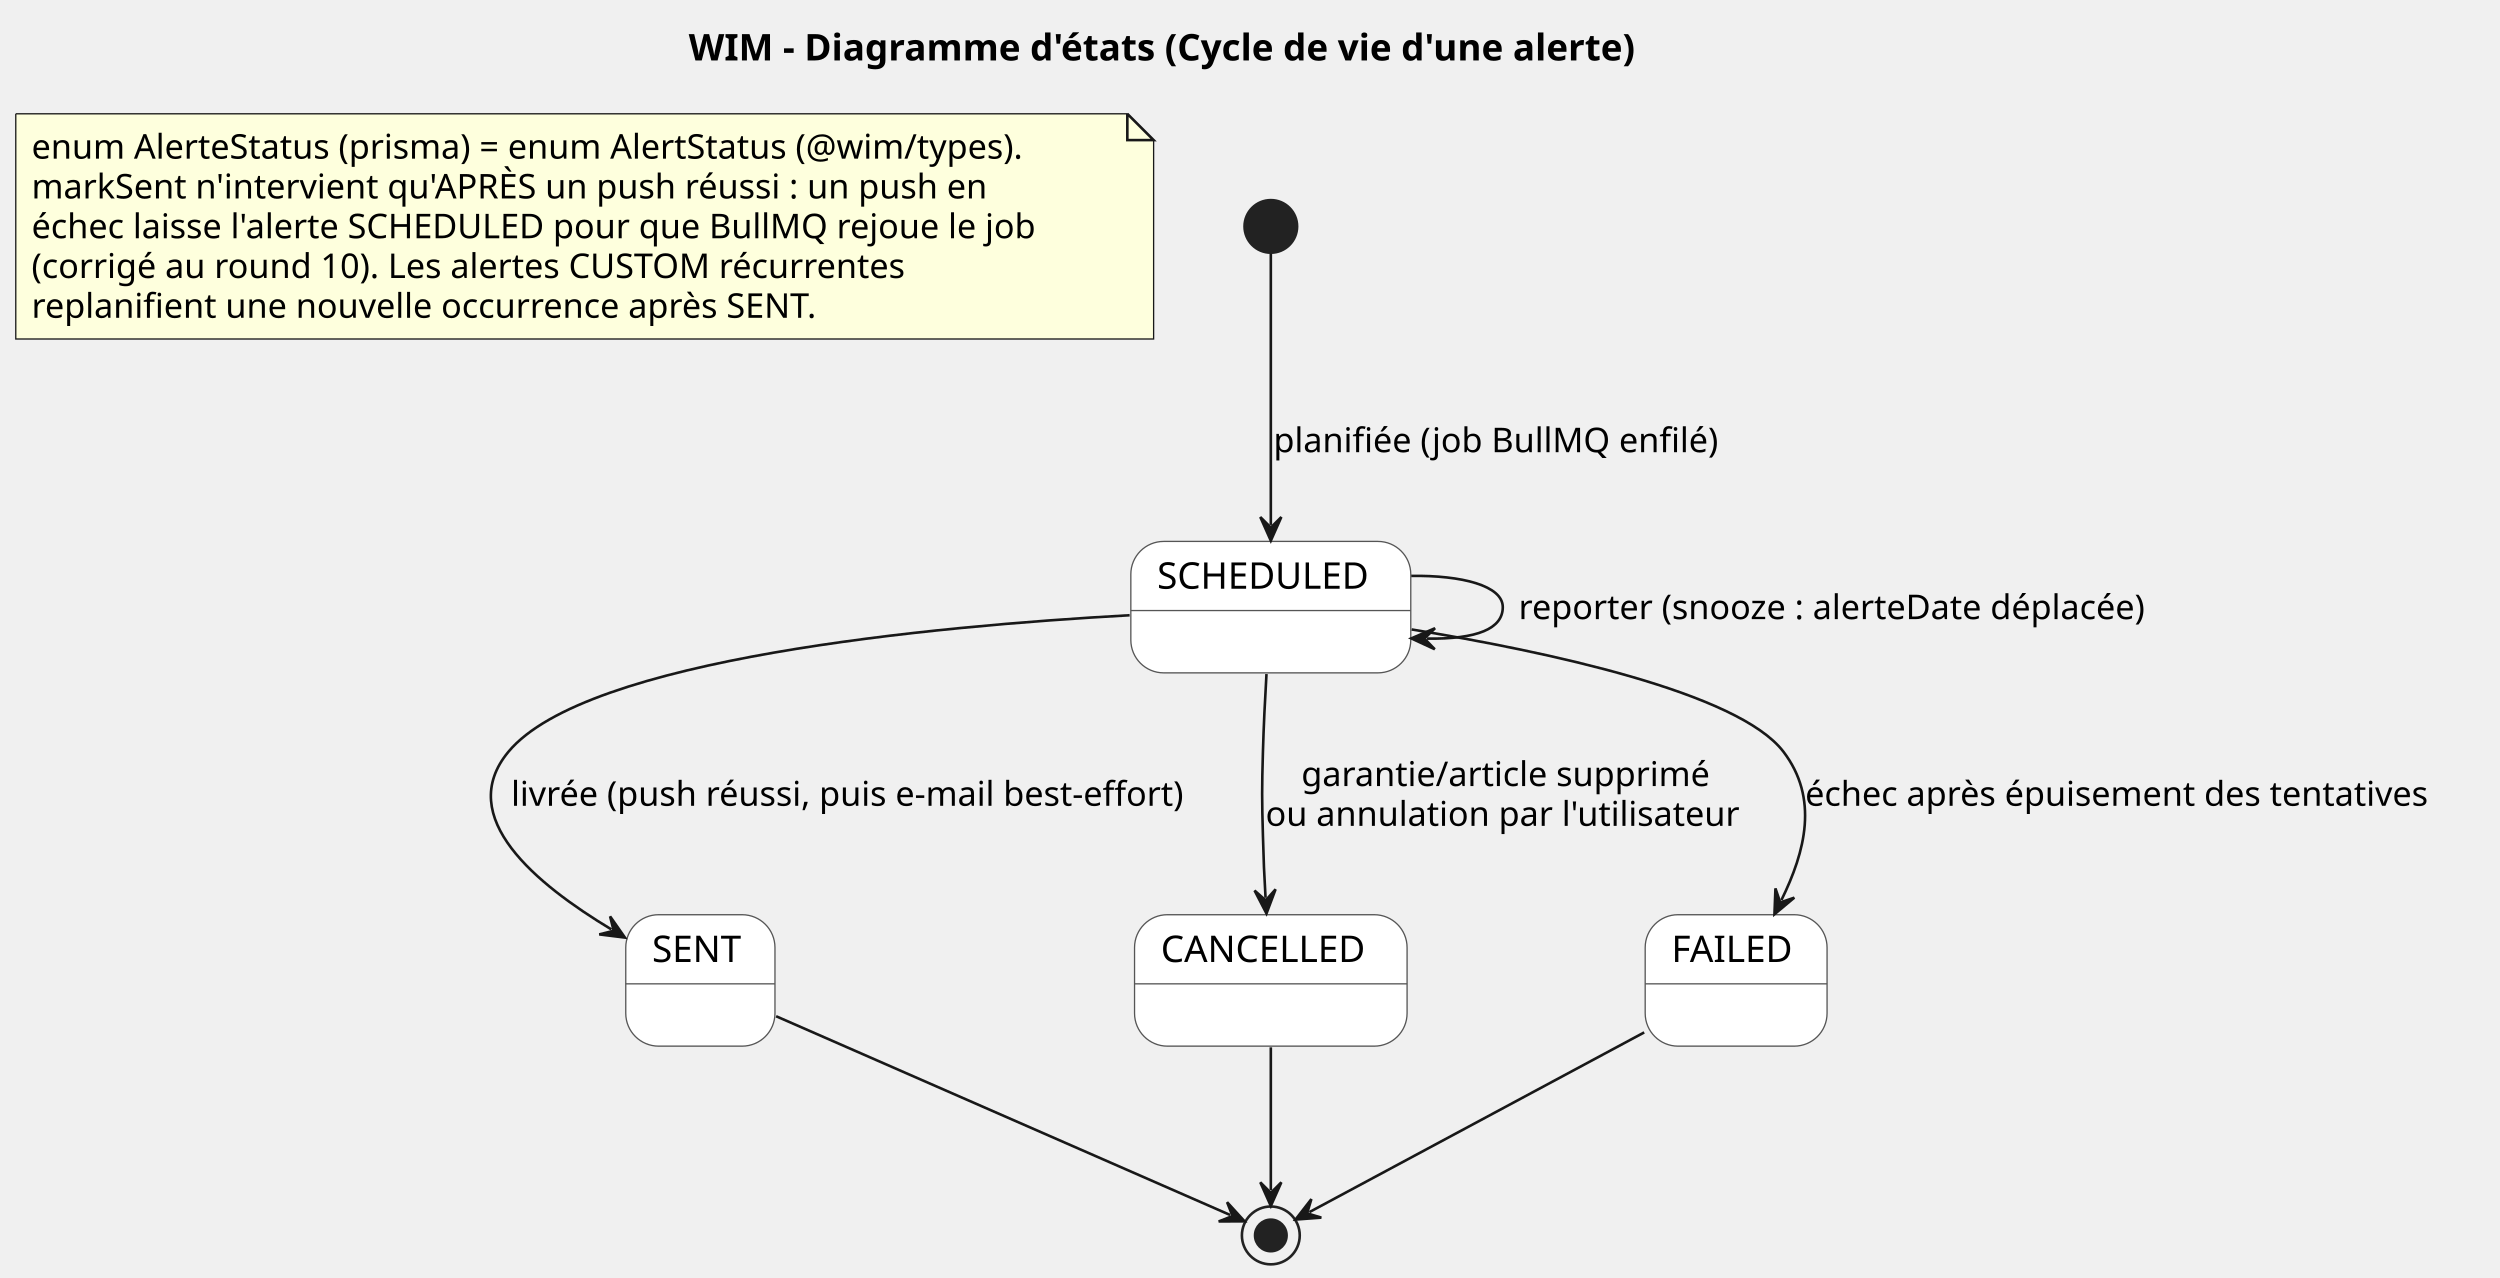
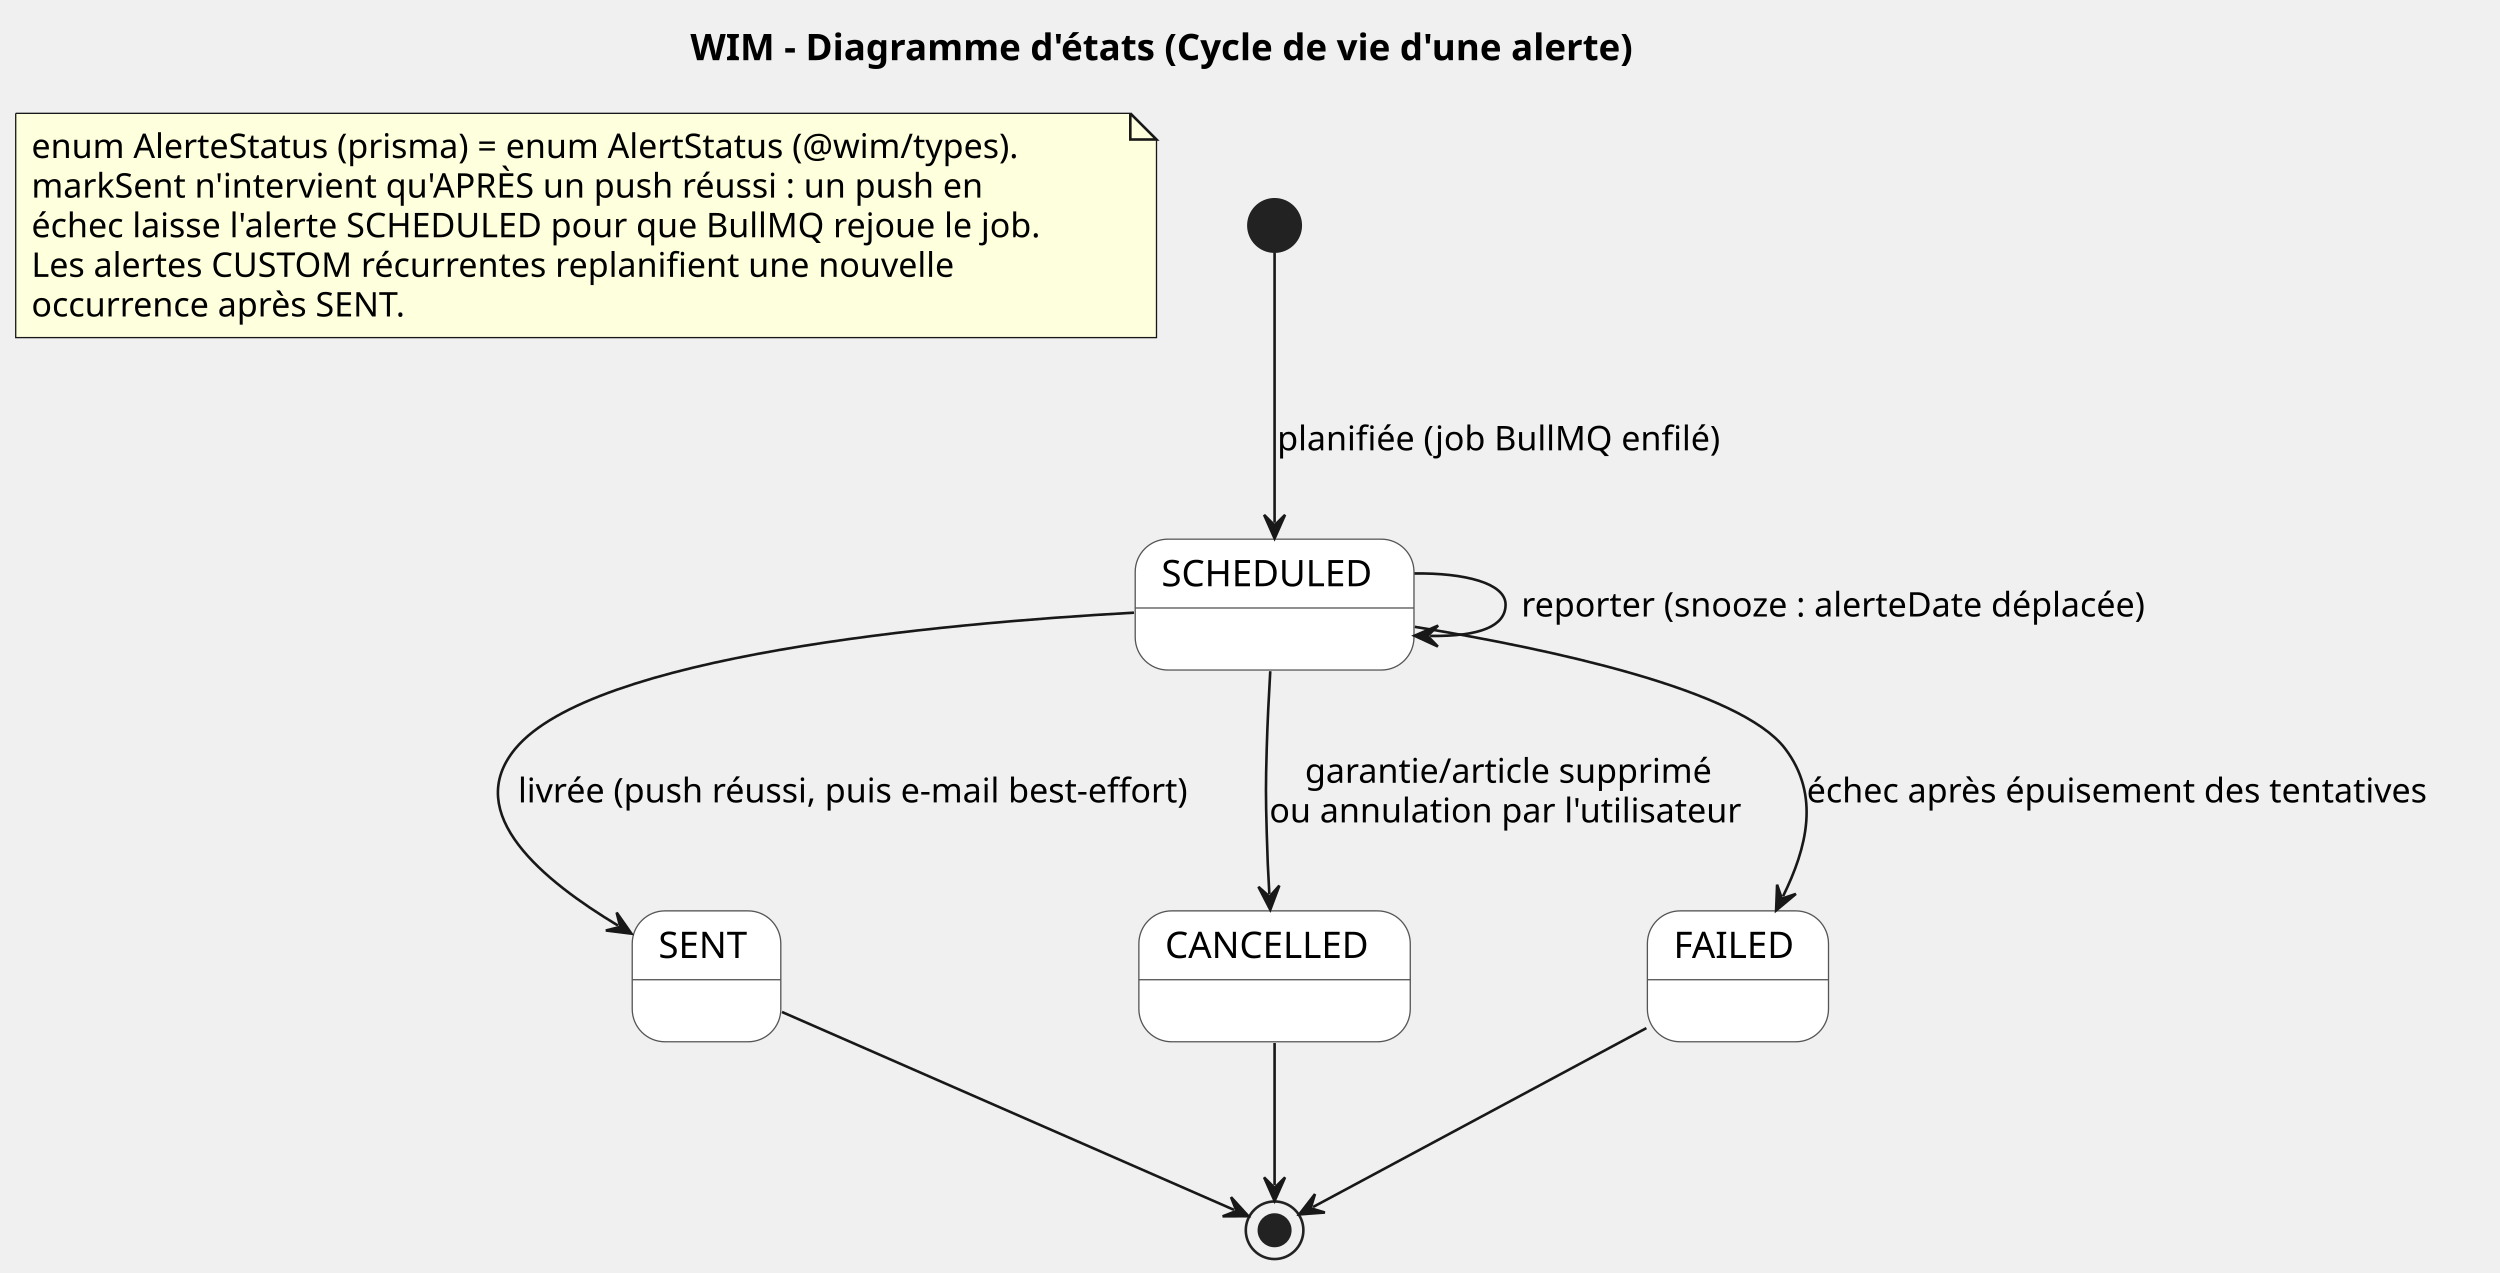
- <svg xmlns="http://www.w3.org/2000/svg" contentStyleType="text/css" data-diagram-type="STATE" height="486px" preserveAspectRatio="none" style="width:951px;height:486px;background:#FFFFFF;" version="1.1" viewBox="0 0 951 486" width="951px" zoomAndPan="magnify">
+ <svg xmlns="http://www.w3.org/2000/svg" contentStyleType="text/css" data-diagram-type="STATE" height="486px" preserveAspectRatio="none" style="width:955px;height:486px;background:#FFFFFF;" version="1.1" viewBox="0 0 955 486" width="955px" zoomAndPan="magnify">
  <defs />
  <g>
    <g class="title" data-source-line="1">
-       <text fill="#000000" font-family="sans-serif" font-size="14" font-weight="bold" lengthAdjust="spacing" textLength="413.56" x="261.989" y="22.995">WIM - Diagramme d'états (Cycle de vie d'une alerte)</text>
+       <text fill="#000000" font-family="sans-serif" font-size="14" font-weight="bold" lengthAdjust="spacing" textLength="413.56" x="263.724" y="22.995">WIM - Diagramme d'états (Cycle de vie d'une alerte)</text>
    </g>
    <g class="entity" data-entity="N1" data-source-line="20" data-uid="ent0002" id="entity_N1">
-       <path d="M6,43.297 L6,128.961 L438.836,128.961 L438.836,53.297 L428.836,43.297 L6,43.297" fill="#FEFFDD" style="stroke:#181818;stroke-width:0.5;" />
-       <path d="M428.836,43.297 L428.836,53.297 L438.836,53.297 L428.836,43.297" fill="#FEFFDD" style="stroke:#181818;stroke-width:1;" />
+       <path d="M6,43.297 L6,128.961 L441.781,128.961 L441.781,53.297 L431.781,43.297 L6,43.297" fill="#FEFFDD" style="stroke:#181818;stroke-width:0.5;" />
+       <path d="M431.781,43.297 L431.781,53.297 L441.781,53.297 L431.781,43.297" fill="#FEFFDD" style="stroke:#181818;stroke-width:1;" />
      <text fill="#000000" font-family="sans-serif" font-size="13" lengthAdjust="spacing" textLength="411.836" x="12" y="60.364">enum AlerteStatus (prisma) = enum AlertStatus (@wim/types).</text>
      <text fill="#000000" font-family="sans-serif" font-size="13" lengthAdjust="spacing" textLength="392.641" x="12" y="75.497">markSent n'intervient qu'APRÈS un push réussi : un push en</text>
-       <text fill="#000000" font-family="sans-serif" font-size="13" lengthAdjust="spacing" textLength="410.649" x="12" y="90.629">échec laisse l'alerte SCHEDULED pour que BullMQ rejoue le job</text>
-       <text fill="#000000" font-family="sans-serif" font-size="13" lengthAdjust="spacing" textLength="358.192" x="12" y="105.762">(corrigé au round 10). Les alertes CUSTOM récurrentes</text>
-       <text fill="#000000" font-family="sans-serif" font-size="13" lengthAdjust="spacing" textLength="322.188" x="12" y="120.895">replanifient une nouvelle occurrence après SENT.</text>
+       <text fill="#000000" font-family="sans-serif" font-size="13" lengthAdjust="spacing" textLength="414.781" x="12" y="90.629">échec laisse l'alerte SCHEDULED pour que BullMQ rejoue le job.</text>
+       <text fill="#000000" font-family="sans-serif" font-size="13" lengthAdjust="spacing" textLength="377.724" x="12" y="105.762">Les alertes CUSTOM récurrentes replanifient une nouvelle</text>
+       <text fill="#000000" font-family="sans-serif" font-size="13" lengthAdjust="spacing" textLength="155.422" x="12" y="120.895">occurrence après SENT.</text>
    </g>
-     <ellipse cx="483.42" cy="86.127" fill="#222222" rx="10" ry="10" style="stroke:#222222;stroke-width:1;" />
+     <ellipse cx="486.89" cy="86.127" fill="#222222" rx="10" ry="10" style="stroke:#222222;stroke-width:1;" />
    <g id="SCHEDULED">
-       <rect fill="#FFFFFF" height="50" rx="12.5" ry="12.5" style="stroke:#555555;stroke-width:0.5;" width="106.488" x="430.17" y="205.957" />
-       <line style="stroke:#555555;stroke-width:0.5;" x1="430.17" x2="536.658" y1="232.254" y2="232.254" />
-       <text fill="#000000" font-family="sans-serif" font-size="14" lengthAdjust="spacing" textLength="86.488" x="440.17" y="223.952">SCHEDULED</text>
+       <rect fill="#FFFFFF" height="50" rx="12.5" ry="12.5" style="stroke:#555555;stroke-width:0.5;" width="106.488" x="433.65" y="205.957" />
+       <line style="stroke:#555555;stroke-width:0.5;" x1="433.65" x2="540.138" y1="232.254" y2="232.254" />
+       <text fill="#000000" font-family="sans-serif" font-size="14" lengthAdjust="spacing" textLength="86.488" x="443.65" y="223.952">SCHEDULED</text>
    </g>
    <g id="SENT">
-       <rect fill="#FFFFFF" height="50" rx="12.5" ry="12.5" style="stroke:#555555;stroke-width:0.5;" width="56.757" x="238.04" y="347.957" />
-       <line style="stroke:#555555;stroke-width:0.5;" x1="238.04" x2="294.797" y1="374.254" y2="374.254" />
-       <text fill="#000000" font-family="sans-serif" font-size="14" lengthAdjust="spacing" textLength="36.757" x="248.04" y="365.952">SENT</text>
+       <rect fill="#FFFFFF" height="50" rx="12.5" ry="12.5" style="stroke:#555555;stroke-width:0.5;" width="56.757" x="241.51" y="347.957" />
+       <line style="stroke:#555555;stroke-width:0.5;" x1="241.51" x2="298.267" y1="374.254" y2="374.254" />
+       <text fill="#000000" font-family="sans-serif" font-size="14" lengthAdjust="spacing" textLength="36.757" x="251.51" y="365.952">SENT</text>
    </g>
    <g id="CANCELLED">
-       <rect fill="#FFFFFF" height="50" rx="12.5" ry="12.5" style="stroke:#555555;stroke-width:0.5;" width="103.672" x="431.58" y="347.957" />
-       <line style="stroke:#555555;stroke-width:0.5;" x1="431.58" x2="535.252" y1="374.254" y2="374.254" />
-       <text fill="#000000" font-family="sans-serif" font-size="14" lengthAdjust="spacing" textLength="83.672" x="441.58" y="365.952">CANCELLED</text>
+       <rect fill="#FFFFFF" height="50" rx="12.5" ry="12.5" style="stroke:#555555;stroke-width:0.5;" width="103.672" x="435.05" y="347.957" />
+       <line style="stroke:#555555;stroke-width:0.5;" x1="435.05" x2="538.722" y1="374.254" y2="374.254" />
+       <text fill="#000000" font-family="sans-serif" font-size="14" lengthAdjust="spacing" textLength="83.672" x="445.05" y="365.952">CANCELLED</text>
    </g>
    <g id="FAILED">
-       <rect fill="#FFFFFF" height="50" rx="12.5" ry="12.5" style="stroke:#555555;stroke-width:0.5;" width="69.185" x="625.83" y="347.957" />
-       <line style="stroke:#555555;stroke-width:0.5;" x1="625.83" x2="695.015" y1="374.254" y2="374.254" />
-       <text fill="#000000" font-family="sans-serif" font-size="14" lengthAdjust="spacing" textLength="49.185" x="635.83" y="365.952">FAILED</text>
+       <rect fill="#FFFFFF" height="50" rx="12.5" ry="12.5" style="stroke:#555555;stroke-width:0.5;" width="69.185" x="629.3" y="347.957" />
+       <line style="stroke:#555555;stroke-width:0.5;" x1="629.3" x2="698.485" y1="374.254" y2="374.254" />
+       <text fill="#000000" font-family="sans-serif" font-size="14" lengthAdjust="spacing" textLength="49.185" x="639.3" y="365.952">FAILED</text>
    </g>
-     <ellipse cx="483.42" cy="469.957" fill="none" rx="11" ry="11" style="stroke:#222222;stroke-width:1;" />
-     <ellipse cx="483.42" cy="469.957" fill="#222222" rx="6" ry="6" style="stroke:#222222;stroke-width:1;" />
+     <ellipse cx="486.89" cy="469.957" fill="none" rx="11" ry="11" style="stroke:#222222;stroke-width:1;" />
+     <ellipse cx="486.89" cy="469.957" fill="#222222" rx="6" ry="6" style="stroke:#222222;stroke-width:1;" />
    <g class="link" data-entity-1=".start." data-entity-2="SCHEDULED" data-source-line="8" data-uid="lnk4" id="link_.start._SCHEDULED">
-       <path d="M483.42,96.497 C483.42,118.407 483.42,167.547 483.42,199.677" fill="none" id="*start*-to-SCHEDULED" style="stroke:#181818;stroke-width:1;" />
-       <polygon fill="#181818" points="483.42,205.677,487.42,196.677,483.42,200.677,479.42,196.677,483.42,205.677" style="stroke:#181818;stroke-width:1;" />
-       <text fill="#000000" font-family="sans-serif" font-size="13" lengthAdjust="spacing" textLength="180.089" x="484.42" y="172.024">planifiée (job BullMQ enfilé)</text>
+       <path d="M486.89,96.497 C486.89,118.407 486.89,167.547 486.89,199.677" fill="none" id="*start*-to-SCHEDULED" style="stroke:#181818;stroke-width:1;" />
+       <polygon fill="#181818" points="486.89,205.677,490.89,196.677,486.89,200.677,482.89,196.677,486.89,205.677" style="stroke:#181818;stroke-width:1;" />
+       <text fill="#000000" font-family="sans-serif" font-size="13" lengthAdjust="spacing" textLength="180.089" x="487.89" y="172.024">planifiée (job BullMQ enfilé)</text>
    </g>
    <g class="link" data-entity-1="SCHEDULED" data-entity-2="SCHEDULED" data-source-line="10" data-uid="lnk5" id="link_SCHEDULED_SCHEDULED">
-       <path d="M536.84,219.067 C556.02,218.807 571.66,222.767 571.66,230.957 C571.66,239.147 562.019,243.188 542.839,242.928" fill="none" id="SCHEDULED-to-SCHEDULED" style="stroke:#181818;stroke-width:1;" />
-       <polygon fill="#181818" points="536.84,242.847,545.785,246.969,541.84,242.915,545.893,238.969,536.84,242.847" style="stroke:#181818;stroke-width:1;" />
-       <text fill="#000000" font-family="sans-serif" font-size="13" lengthAdjust="spacing" textLength="258.438" x="577.66" y="235.524">reporter (snooze : alerteDate déplacée)</text>
+       <path d="M540.31,219.067 C559.49,218.807 575.13,222.767 575.13,230.957 C575.13,239.147 565.489,243.188 546.309,242.928" fill="none" id="SCHEDULED-to-SCHEDULED" style="stroke:#181818;stroke-width:1;" />
+       <polygon fill="#181818" points="540.31,242.847,549.255,246.969,545.309,242.915,549.363,238.969,540.31,242.847" style="stroke:#181818;stroke-width:1;" />
+       <text fill="#000000" font-family="sans-serif" font-size="13" lengthAdjust="spacing" textLength="258.438" x="581.13" y="235.524">reporter (snooze : alerteDate déplacée)</text>
    </g>
    <g class="link" data-entity-1="SCHEDULED" data-entity-2="SENT" data-source-line="11" data-uid="lnk7" id="link_SCHEDULED_SENT">
-       <path d="M429.71,234.037 C354.28,238.217 222.88,250.507 193.42,285.957 C172.7,310.887 204.14,336.432 232.59,353.562" fill="none" id="SCHEDULED-to-SENT" style="stroke:#181818;stroke-width:1;" />
-       <polygon fill="#181818" points="237.73,356.657,232.083,348.588,233.446,354.078,227.957,355.441,237.73,356.657" style="stroke:#181818;stroke-width:1;" />
-       <text fill="#000000" font-family="sans-serif" font-size="13" lengthAdjust="spacing" textLength="277.215" x="194.42" y="306.524">livrée (push réussi, puis e-mail best-effort)</text>
+       <path d="M433.18,234.037 C357.75,238.217 226.35,250.507 196.89,285.957 C176.18,310.887 207.609,336.433 236.069,353.563" fill="none" id="SCHEDULED-to-SENT" style="stroke:#181818;stroke-width:1;" />
+       <polygon fill="#181818" points="241.21,356.657,235.562,348.589,236.926,354.078,231.436,355.443,241.21,356.657" style="stroke:#181818;stroke-width:1;" />
+       <text fill="#000000" font-family="sans-serif" font-size="13" lengthAdjust="spacing" textLength="277.215" x="197.89" y="306.524">livrée (push réussi, puis e-mail best-effort)</text>
    </g>
    <g class="link" data-entity-1="SCHEDULED" data-entity-2="CANCELLED" data-source-line="12" data-uid="lnk9" id="link_SCHEDULED_CANCELLED">
-       <path d="M481.77,256.407 C481.22,265.657 480.69,276.287 480.42,285.957 C480.02,300.177 480.02,303.737 480.42,317.957 C480.69,327.627 480.864,332.267 481.414,341.517" fill="none" id="SCHEDULED-to-CANCELLED" style="stroke:#181818;stroke-width:1;" />
-       <polygon fill="#181818" points="481.77,347.507,485.229,338.285,481.473,342.516,477.243,338.76,481.77,347.507" style="stroke:#181818;stroke-width:1;" />
-       <text fill="#000000" font-family="sans-serif" font-size="13" lengthAdjust="spacing" textLength="164.899" x="495.017" y="299.024">garantie/article supprimé</text>
-       <text fill="#000000" font-family="sans-serif" font-size="13" lengthAdjust="spacing" textLength="192.093" x="481.42" y="314.157">ou annulation par l'utilisateur</text>
+       <path d="M485.24,256.407 C484.7,265.657 484.16,276.287 483.89,285.957 C483.5,300.177 483.5,303.737 483.89,317.957 C484.16,327.627 484.35,332.267 484.89,341.517" fill="none" id="SCHEDULED-to-CANCELLED" style="stroke:#181818;stroke-width:1;" />
+       <polygon fill="#181818" points="485.24,347.507,488.709,338.289,484.949,342.515,480.722,338.755,485.24,347.507" style="stroke:#181818;stroke-width:1;" />
+       <text fill="#000000" font-family="sans-serif" font-size="13" lengthAdjust="spacing" textLength="164.899" x="498.487" y="299.024">garantie/article supprimé</text>
+       <text fill="#000000" font-family="sans-serif" font-size="13" lengthAdjust="spacing" textLength="192.093" x="484.89" y="314.157">ou annulation par l'utilisateur</text>
    </g>
    <g class="link" data-entity-1="SCHEDULED" data-entity-2="FAILED" data-source-line="13" data-uid="lnk11" id="link_SCHEDULED_FAILED">
-       <path d="M536.98,239.447 C588.58,247.897 661.3,263.447 678.42,285.957 C691.9,303.687 686.795,323.771 677.645,342.401" fill="none" id="SCHEDULED-to-FAILED" style="stroke:#181818;stroke-width:1;" />
-       <polygon fill="#181818" points="675,347.787,682.558,341.472,677.204,343.299,675.377,337.945,675,347.787" style="stroke:#181818;stroke-width:1;" />
-       <text fill="#000000" font-family="sans-serif" font-size="13" lengthAdjust="spacing" textLength="256.858" x="686.68" y="306.524">échec après épuisement des tentatives</text>
+       <path d="M540.45,239.447 C592.06,247.897 664.77,263.447 681.89,285.957 C695.37,303.687 690.265,323.771 681.115,342.401" fill="none" id="SCHEDULED-to-FAILED" style="stroke:#181818;stroke-width:1;" />
+       <polygon fill="#181818" points="678.47,347.787,686.028,341.472,680.674,343.299,678.847,337.945,678.47,347.787" style="stroke:#181818;stroke-width:1;" />
+       <text fill="#000000" font-family="sans-serif" font-size="13" lengthAdjust="spacing" textLength="256.858" x="690.15" y="306.524">échec après épuisement des tentatives</text>
    </g>
    <g class="link" data-entity-1="SENT" data-entity-2=".end." data-source-line="15" data-uid="lnk13" id="link_SENT_.end.">
-       <path d="M295.23,386.577 C344.35,408.077 436.514,448.42 467.934,462.18" fill="none" id="SENT-to-*end*" style="stroke:#181818;stroke-width:1;" />
-       <polygon fill="#181818" points="473.43,464.587,466.791,457.312,468.85,462.581,463.581,464.64,473.43,464.587" style="stroke:#181818;stroke-width:1;" />
+       <path d="M298.71,386.577 C347.82,408.077 439.984,448.42 471.404,462.18" fill="none" id="SENT-to-*end*" style="stroke:#181818;stroke-width:1;" />
+       <polygon fill="#181818" points="476.9,464.587,470.26,457.312,472.32,462.581,467.051,464.64,476.9,464.587" style="stroke:#181818;stroke-width:1;" />
    </g>
    <g class="link" data-entity-1="CANCELLED" data-entity-2=".end." data-source-line="16" data-uid="lnk14" id="link_CANCELLED_.end.">
-       <path d="M483.42,398.417 C483.42,417.997 483.42,438.447 483.42,452.757" fill="none" id="CANCELLED-to-*end*" style="stroke:#181818;stroke-width:1;" />
-       <polygon fill="#181818" points="483.42,458.757,487.42,449.757,483.42,453.757,479.42,449.757,483.42,458.757" style="stroke:#181818;stroke-width:1;" />
+       <path d="M486.89,398.417 C486.89,417.997 486.89,438.447 486.89,452.757" fill="none" id="CANCELLED-to-*end*" style="stroke:#181818;stroke-width:1;" />
+       <polygon fill="#181818" points="486.89,458.757,490.89,449.757,486.89,453.757,482.89,449.757,486.89,458.757" style="stroke:#181818;stroke-width:1;" />
    </g>
    <g class="link" data-entity-1="FAILED" data-entity-2=".end." data-source-line="17" data-uid="lnk15" id="link_FAILED_.end.">
-       <path d="M625.45,392.727 C583.94,415.007 522.557,447.949 498.096,461.079" fill="none" id="FAILED-to-*end*" style="stroke:#181818;stroke-width:1;" />
-       <polygon fill="#181818" points="492.81,463.917,502.632,463.185,497.215,461.552,498.848,456.136,492.81,463.917" style="stroke:#181818;stroke-width:1;" />
+       <path d="M628.92,392.727 C587.41,415.007 526.027,447.949 501.567,461.079" fill="none" id="FAILED-to-*end*" style="stroke:#181818;stroke-width:1;" />
+       <polygon fill="#181818" points="496.28,463.917,506.102,463.185,500.685,461.552,502.318,456.136,496.28,463.917" style="stroke:#181818;stroke-width:1;" />
    </g>
  </g>
</svg>
